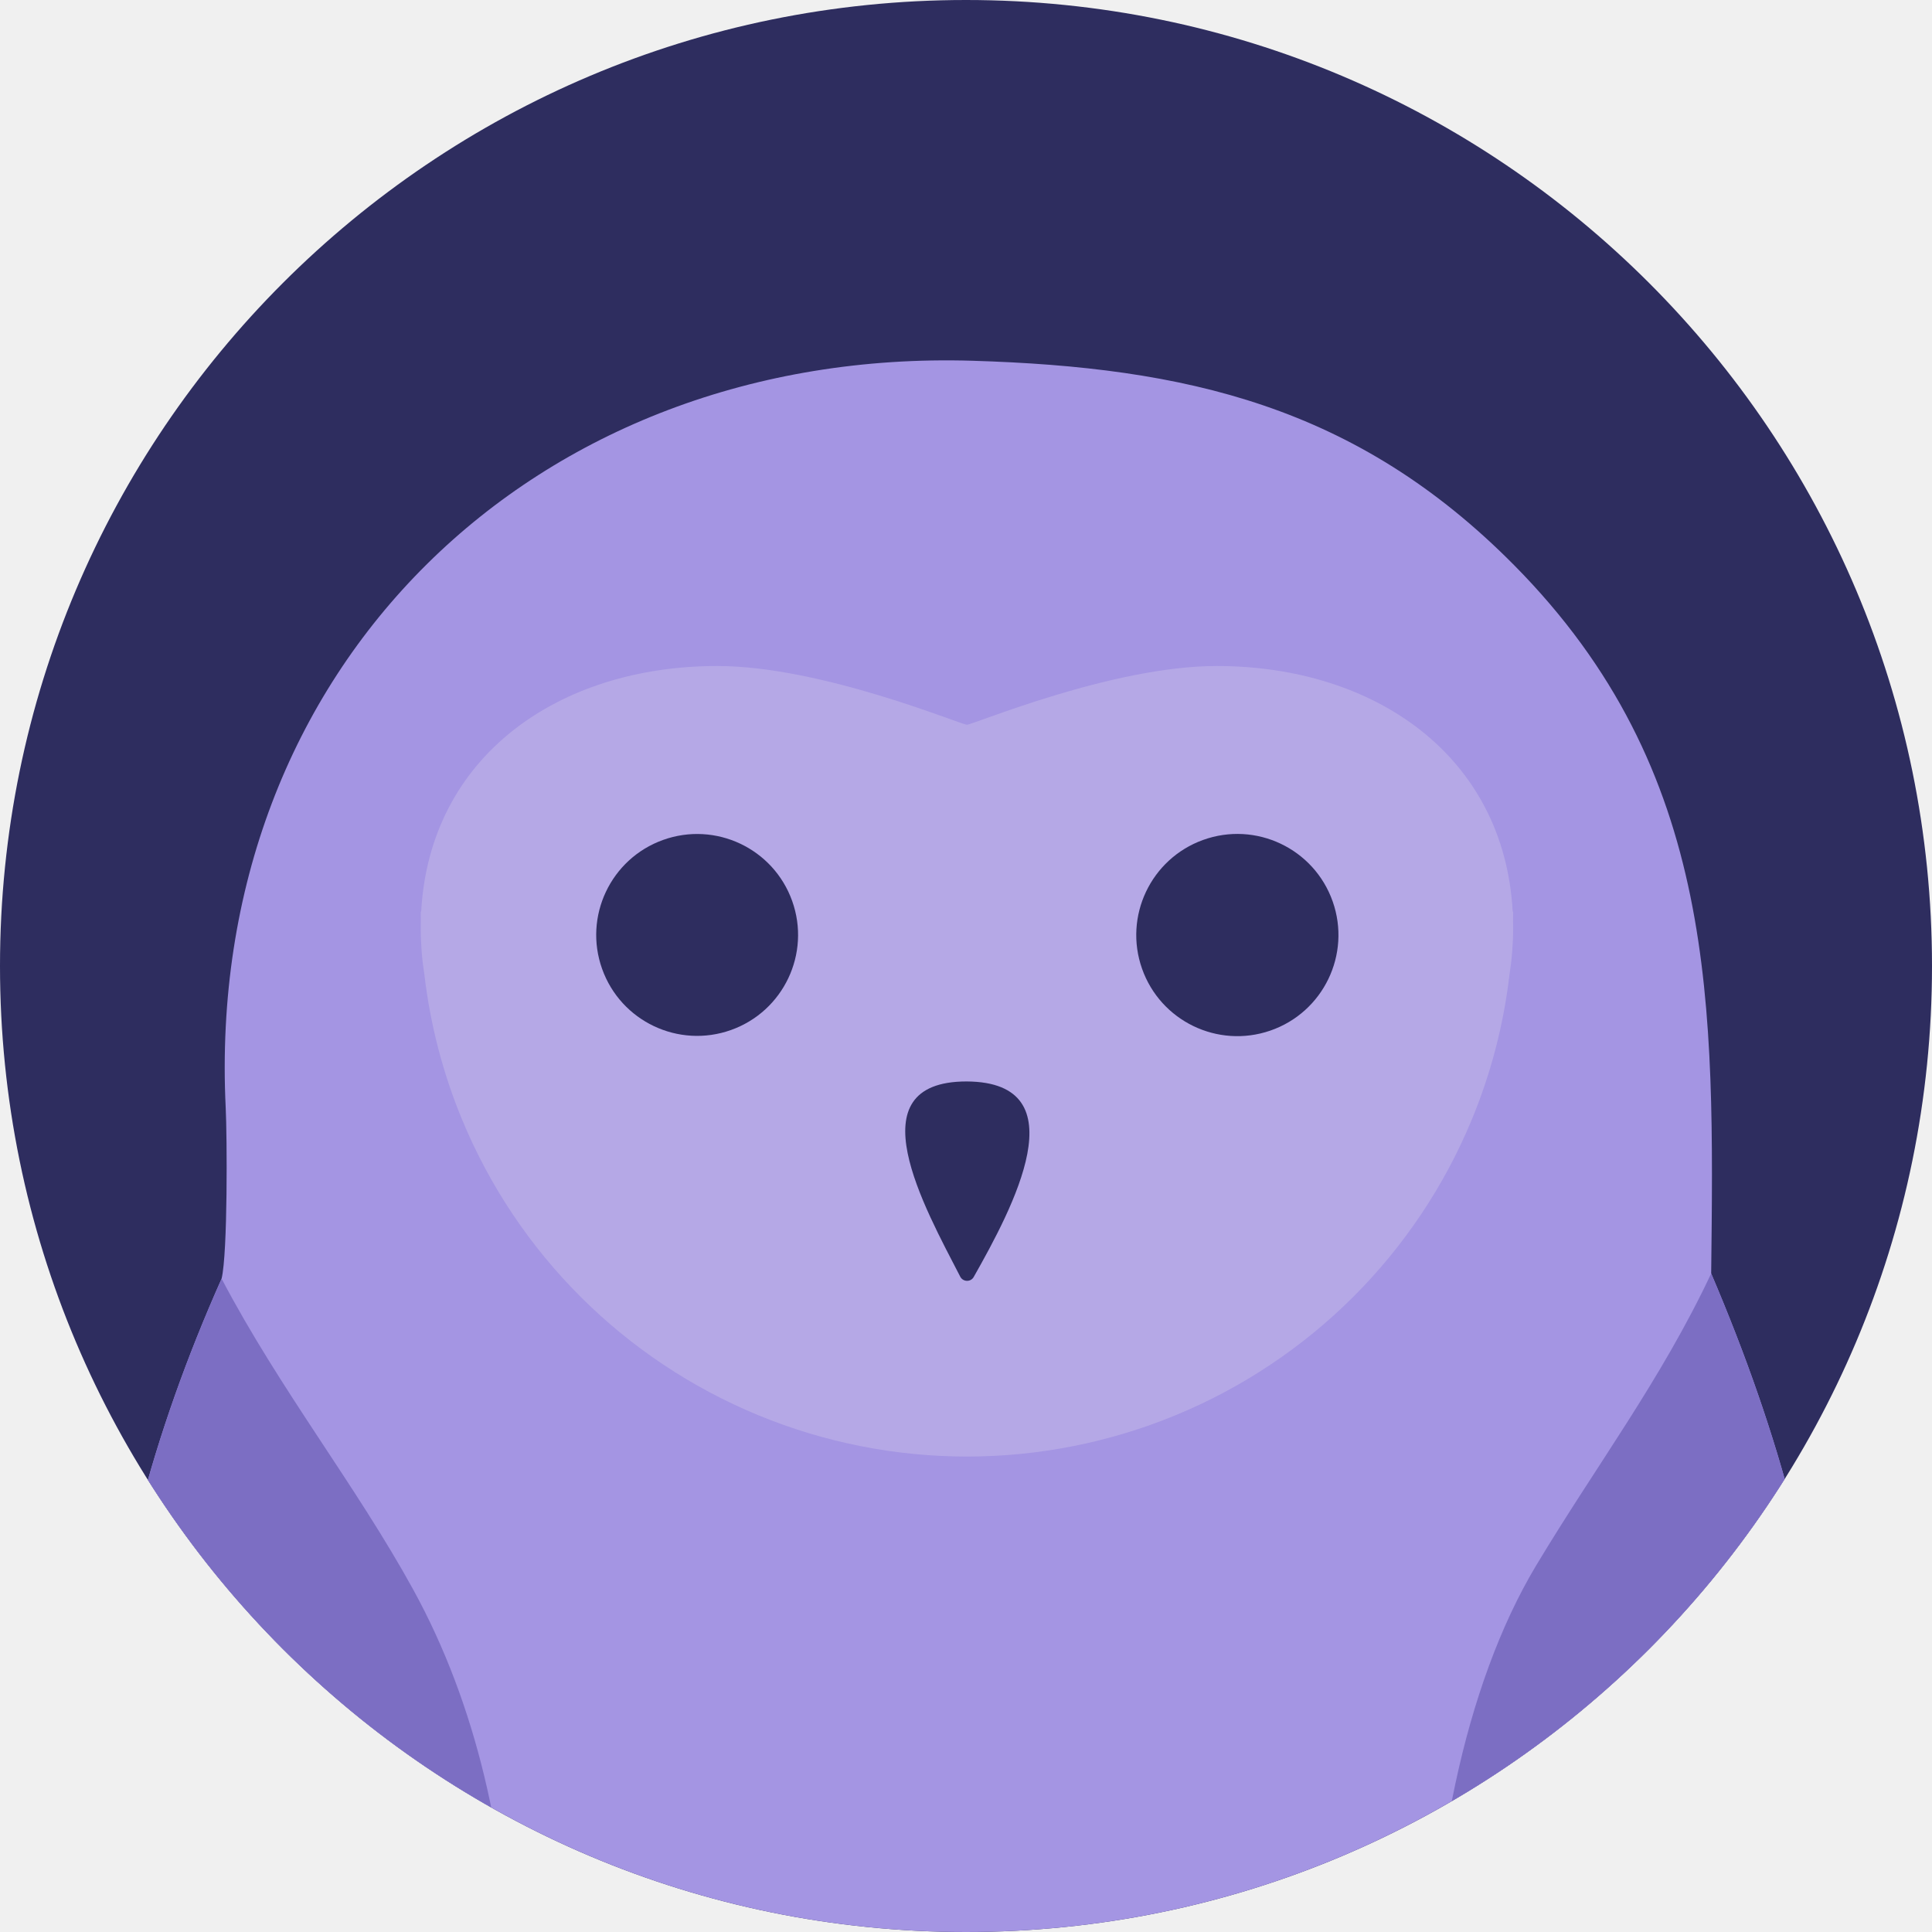
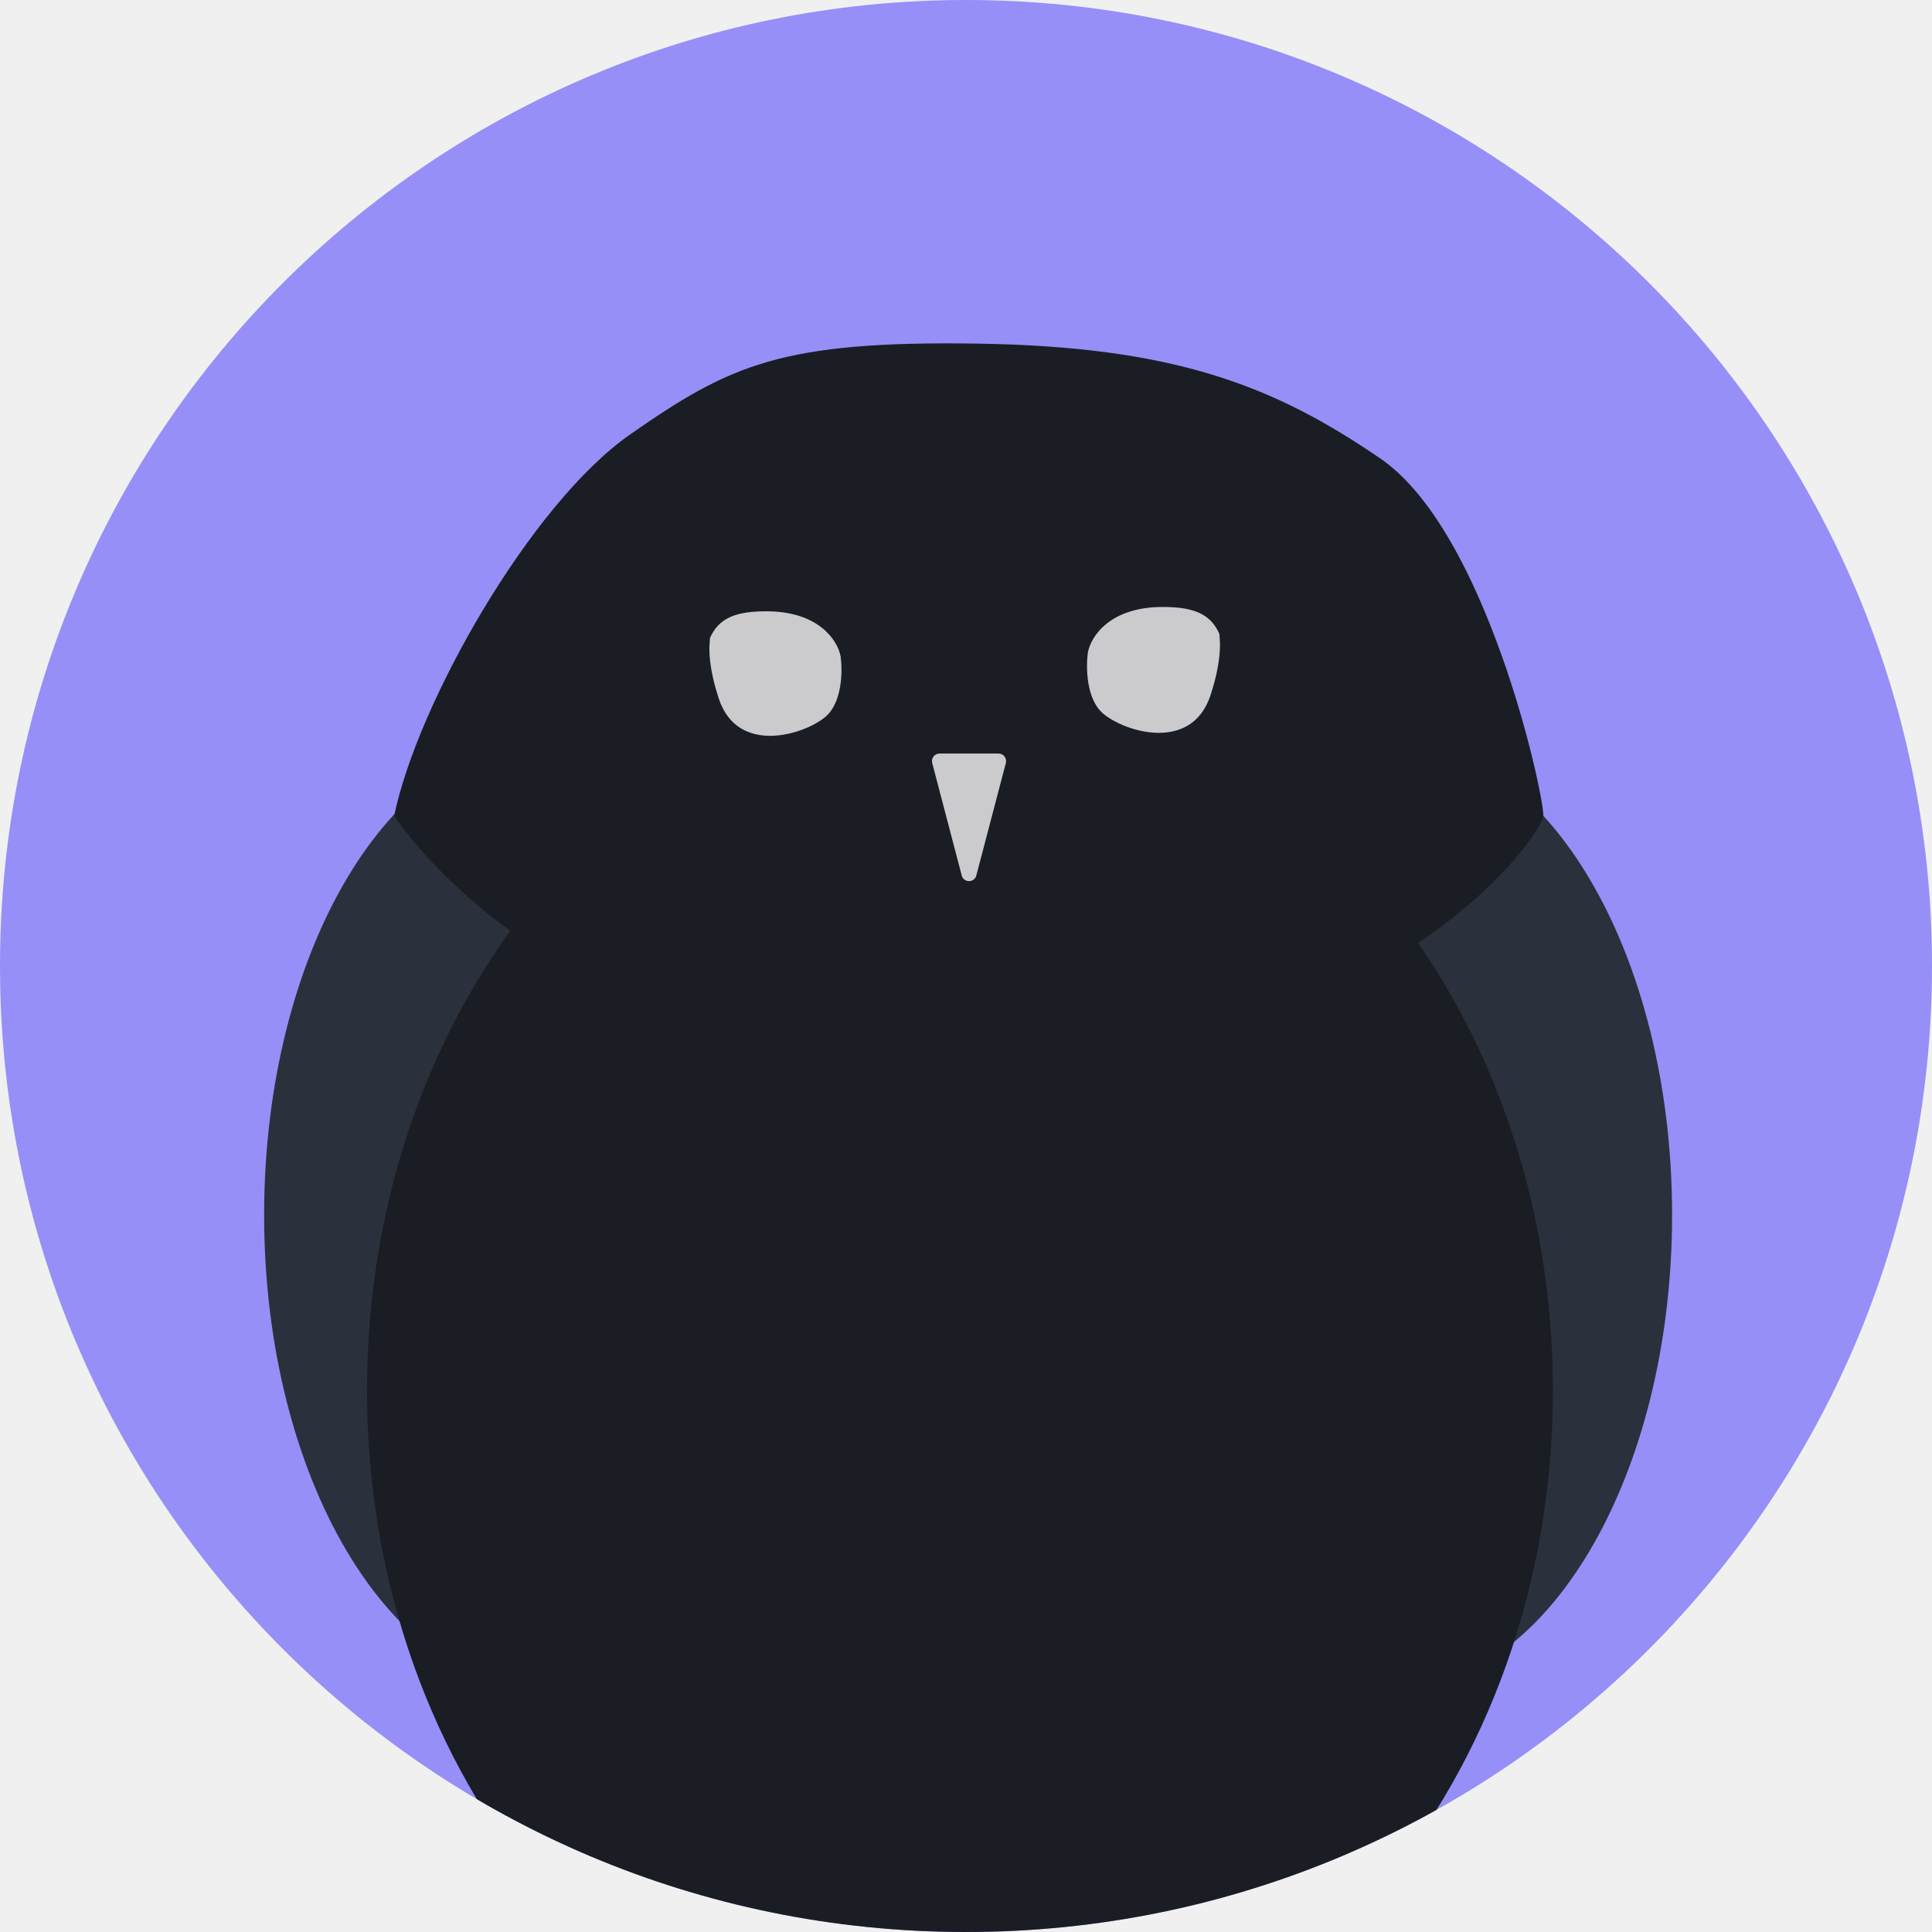
- <svg xmlns="http://www.w3.org/2000/svg" width="1024" height="1024" viewBox="0 0 1024 1024" fill="none">
-   <g clip-path="url(#clip0_1161_2058)">
-     <rect width="1024" height="1024" fill="#2E2D5F" />
-     <path d="M117.45 677.727C120.743 664.113 120.36 602.152 119.637 587.363C108.168 353.556 283.596 184.2 515.449 191.21C628.229 194.622 718.768 215.015 802.396 299.432C910.784 408.844 908.561 532.939 906.96 674.973C980.416 846.971 995.413 1003.44 928.604 1184.1C909.952 1234.53 867.051 1304.75 824.991 1339.24C790.453 1359.89 755.156 1380.9 714.224 1385.74C709.786 1397.93 708.22 1406.2 698.584 1414.62C671.044 1416.11 672.356 1412.41 650.517 1432.58C636.333 1434.54 635.588 1434.81 621.437 1424.16C619.727 1422.87 618.028 1421.55 616.348 1420.22C586.972 1422.33 583.755 1428.57 567.16 1401.62L461.79 1401.57C430.607 1447.05 435.866 1402.27 392.078 1431.99C375.144 1433.23 354.006 1420.75 337.187 1415.75C321.629 1411.12 319.352 1403.15 312.868 1388.28C259.874 1377.86 241.992 1355.86 203.048 1339.89C155.686 1305.18 114.107 1232 94.36 1178.04C30.905 1004.63 43.665 843.414 117.45 677.727Z" fill="#A495E3" />
-     <path d="M644.863 353C728.718 353 797.231 400.641 801.761 483.172H802C802 484.836 801.984 486.498 801.956 488.16C801.985 489.397 802 490.638 802 491.882C802 500.32 801.331 508.603 800.045 516.68C796.951 543.102 790.208 569.026 779.963 593.702C765.414 628.744 744.09 660.584 717.207 687.404C690.325 714.224 658.411 735.499 623.287 750.014C588.163 764.529 550.518 772 512.5 772C474.482 772 436.837 764.529 401.713 750.014C366.589 735.499 334.675 714.224 307.793 687.404C280.91 660.584 259.586 628.744 245.037 593.702C234.792 569.026 228.048 543.103 224.955 516.681C223.668 508.604 223 500.321 223 491.882C223 490.638 223.015 489.397 223.044 488.16C223.015 486.498 223 484.836 223 483.172H223.239C227.769 400.641 296.282 353 380.137 353C435.721 353 509.197 384.119 512.5 384.119C515.803 384.119 589.279 353 644.863 353Z" fill="#B5A8E6" />
-     <path d="M637.617 445.204C665.591 435.093 696.445 449.712 706.342 477.765C716.239 505.817 701.39 536.563 673.265 546.251C645.44 555.834 615.095 541.175 605.303 513.42C595.511 485.664 609.94 455.207 637.617 445.204Z" fill="#2E2D5F" />
-     <path d="M351.43 445.189C379.259 435.201 409.911 449.686 419.866 477.529C429.817 505.372 415.293 536.009 387.442 545.929C359.639 555.83 329.07 541.337 319.137 513.545C309.2 485.75 323.652 455.159 351.43 445.189Z" fill="#2E2D5F" />
-     <path d="M512.359 573.191C508.812 573.17 516.378 573.212 512.359 573.191C572.603 573.544 536.569 640.612 516.085 676.829C514.504 679.626 510.416 679.514 508.945 676.658C490.115 640.101 452.322 573.191 512.359 573.191Z" fill="#2E2D5F" />
-     <path d="M906.96 674.972C980.417 846.97 995.414 1003.44 928.605 1184.1C909.953 1234.53 867.051 1304.74 824.992 1339.24C737.388 1214.12 737.93 956.855 814.166 829.785C845.783 777.085 880.299 731.645 906.96 674.972Z" fill="#7C6EC3" />
-     <path d="M117.45 677.728C148.478 736.742 188.64 787.208 219.025 842.528C286.593 965.554 281.984 1131.04 239.787 1261.69C231.441 1286.49 220.568 1319.3 203.048 1339.89C155.686 1305.18 114.107 1232 94.36 1178.04C30.905 1004.63 43.665 843.414 117.45 677.728Z" fill="#7C6EC3" />
+ <svg xmlns="http://www.w3.org/2000/svg" width="512" height="512" viewBox="0 0 512 512" fill="none">
+   <g clip-path="url(#clip0_51_1926)">
+     <rect width="512" height="512" rx="256" fill="#968FF8" />
+     <ellipse cx="144.56" cy="321.963" rx="74.56" ry="125.871" fill="#2B303D" />
+     <ellipse cx="368.56" cy="321.963" rx="74.56" ry="125.871" fill="#2B303D" />
+     <ellipse cx="254.397" cy="368.463" rx="157.138" ry="186.802" fill="#1A1D24" />
+     <path d="M167.009 115.118C140.552 133.557 110.621 186.471 104.474 216.135C104.474 216.135 146.164 282.678 256 282.678C365.836 282.678 409 221.266 409 216.135C409 209.721 393.897 140.773 365.836 121.532C337.776 102.29 311.319 91.868 259.207 91.066C207.095 90.264 193.465 96.678 167.009 115.118Z" fill="#1A1D24" />
+     <path d="M258.736 232.014C258.214 234.003 255.389 234.003 254.867 232.014L247.045 202.207C246.712 200.939 247.669 199.7 248.98 199.7L264.624 199.7C265.935 199.7 266.891 200.939 266.558 202.207L258.736 232.014Z" fill="#CBCBCE" />
+     <path d="M203.08 162C216.959 162 221.986 169.702 222.773 173.951C223.299 177.67 223.246 186.062 218.835 189.887C213.321 194.667 195.473 200.325 190.476 185.106C186.814 173.951 188.375 169.171 188.113 169.171C190.476 163.631 195.256 162 203.08 162Z" fill="#CBCBCE" />
+     <path d="M308.124 160.851C294.151 160.851 289.09 168.637 288.297 172.932C287.768 176.691 287.821 185.174 292.262 189.04C297.814 193.873 315.782 199.592 320.813 184.208C324.5 172.932 322.928 168.1 323.192 168.1C320.813 162.5 316 160.851 308.124 160.851Z" fill="#CBCBCE" />
  </g>
  <defs>
-     <clipPath id="clip0_1161_2058">
-       <rect width="1024" height="1024" rx="512" fill="white" />
+     <clipPath id="clip0_51_1926">
+       <rect width="512" height="512" rx="256" fill="white" />
    </clipPath>
  </defs>
</svg>
